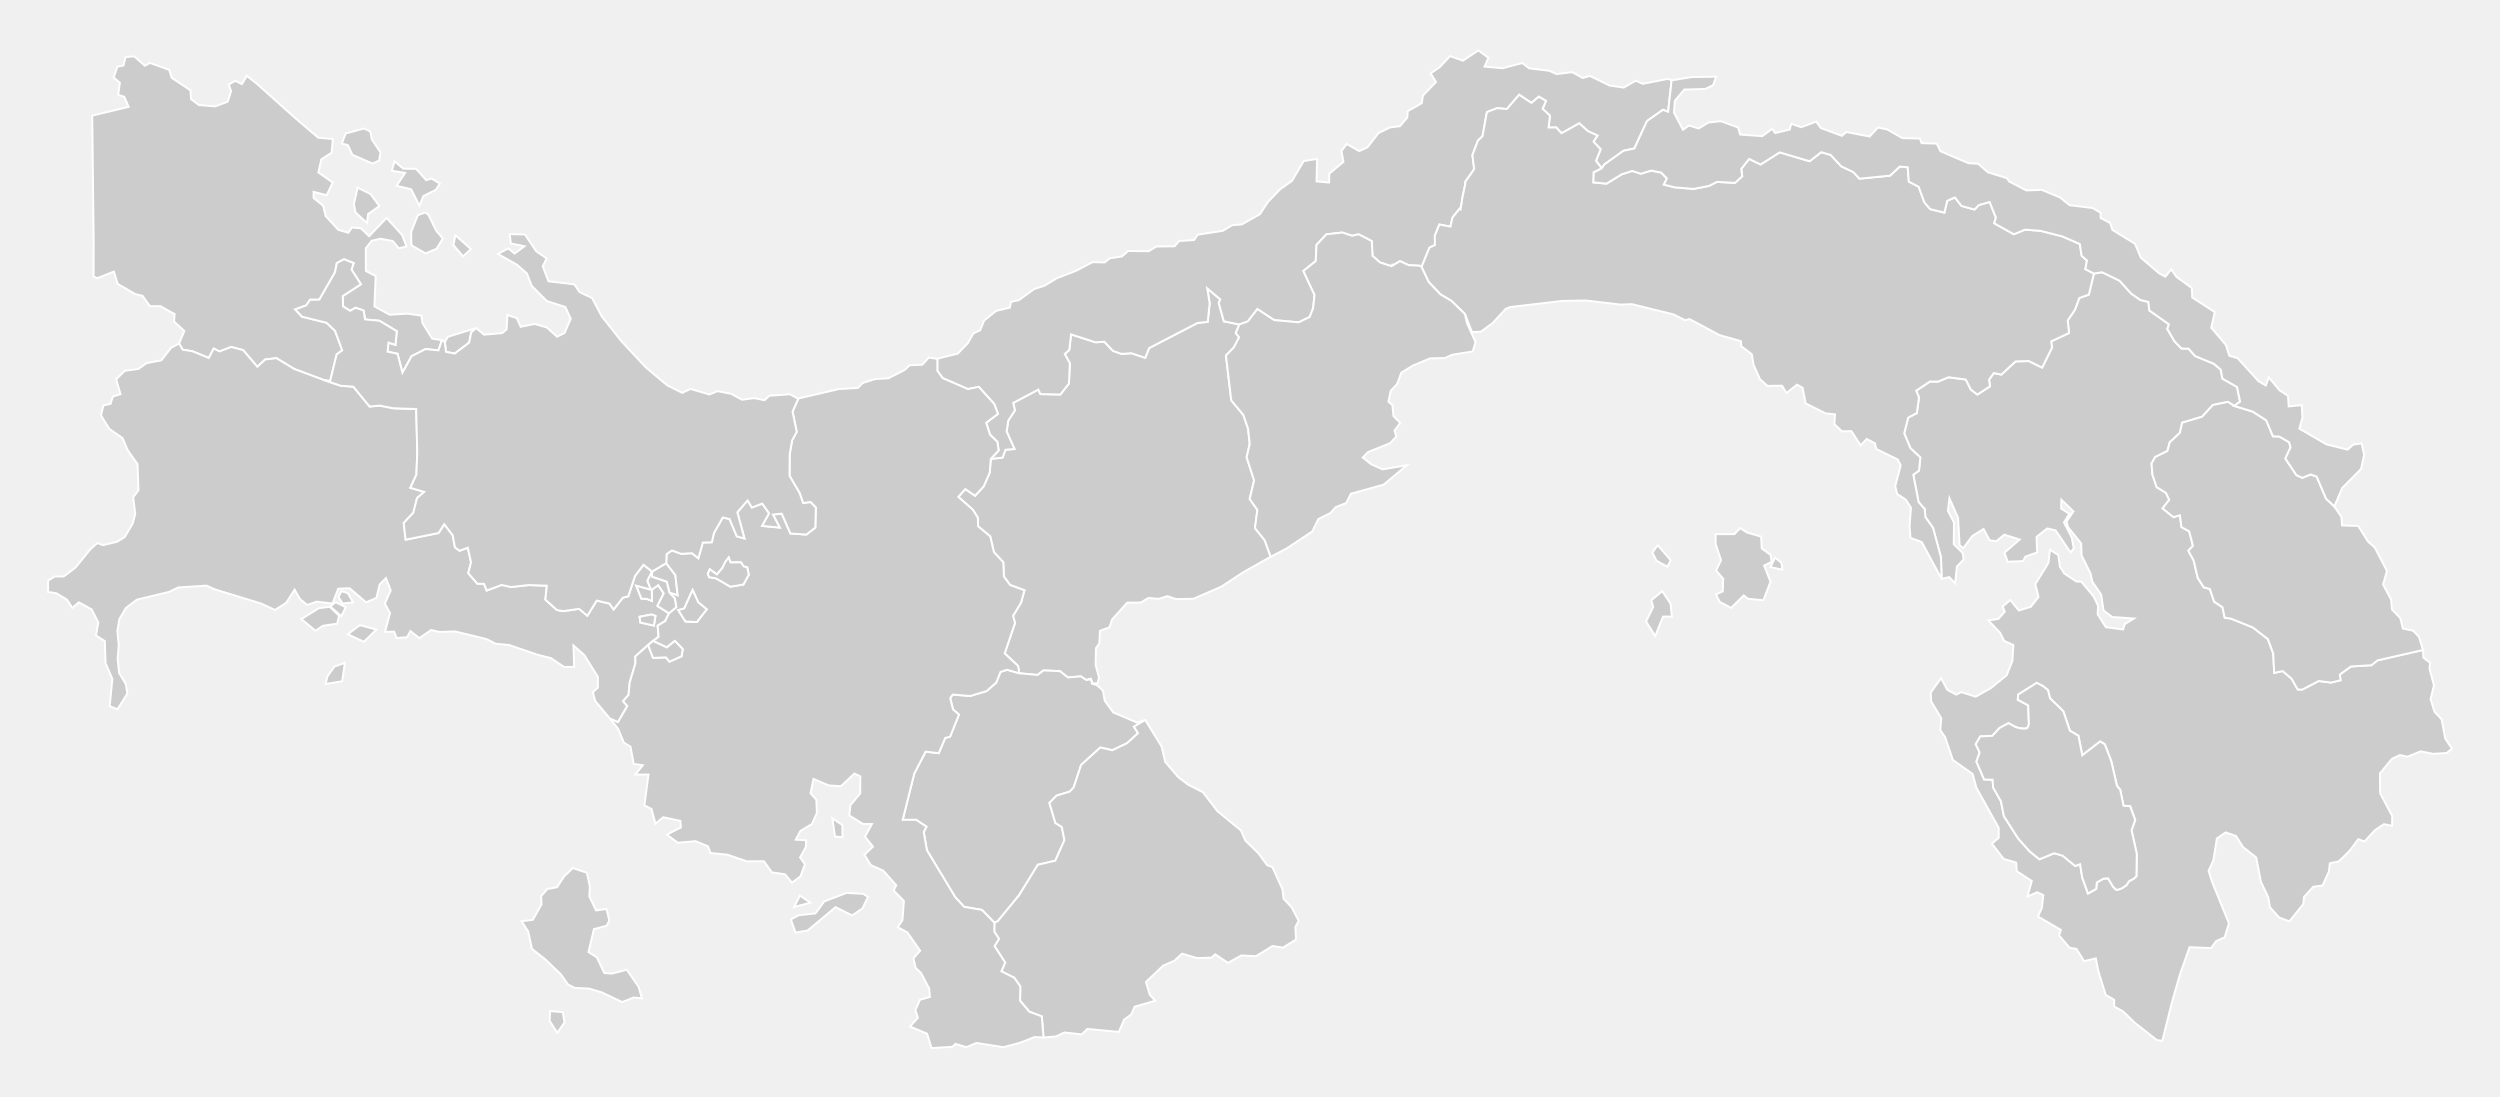
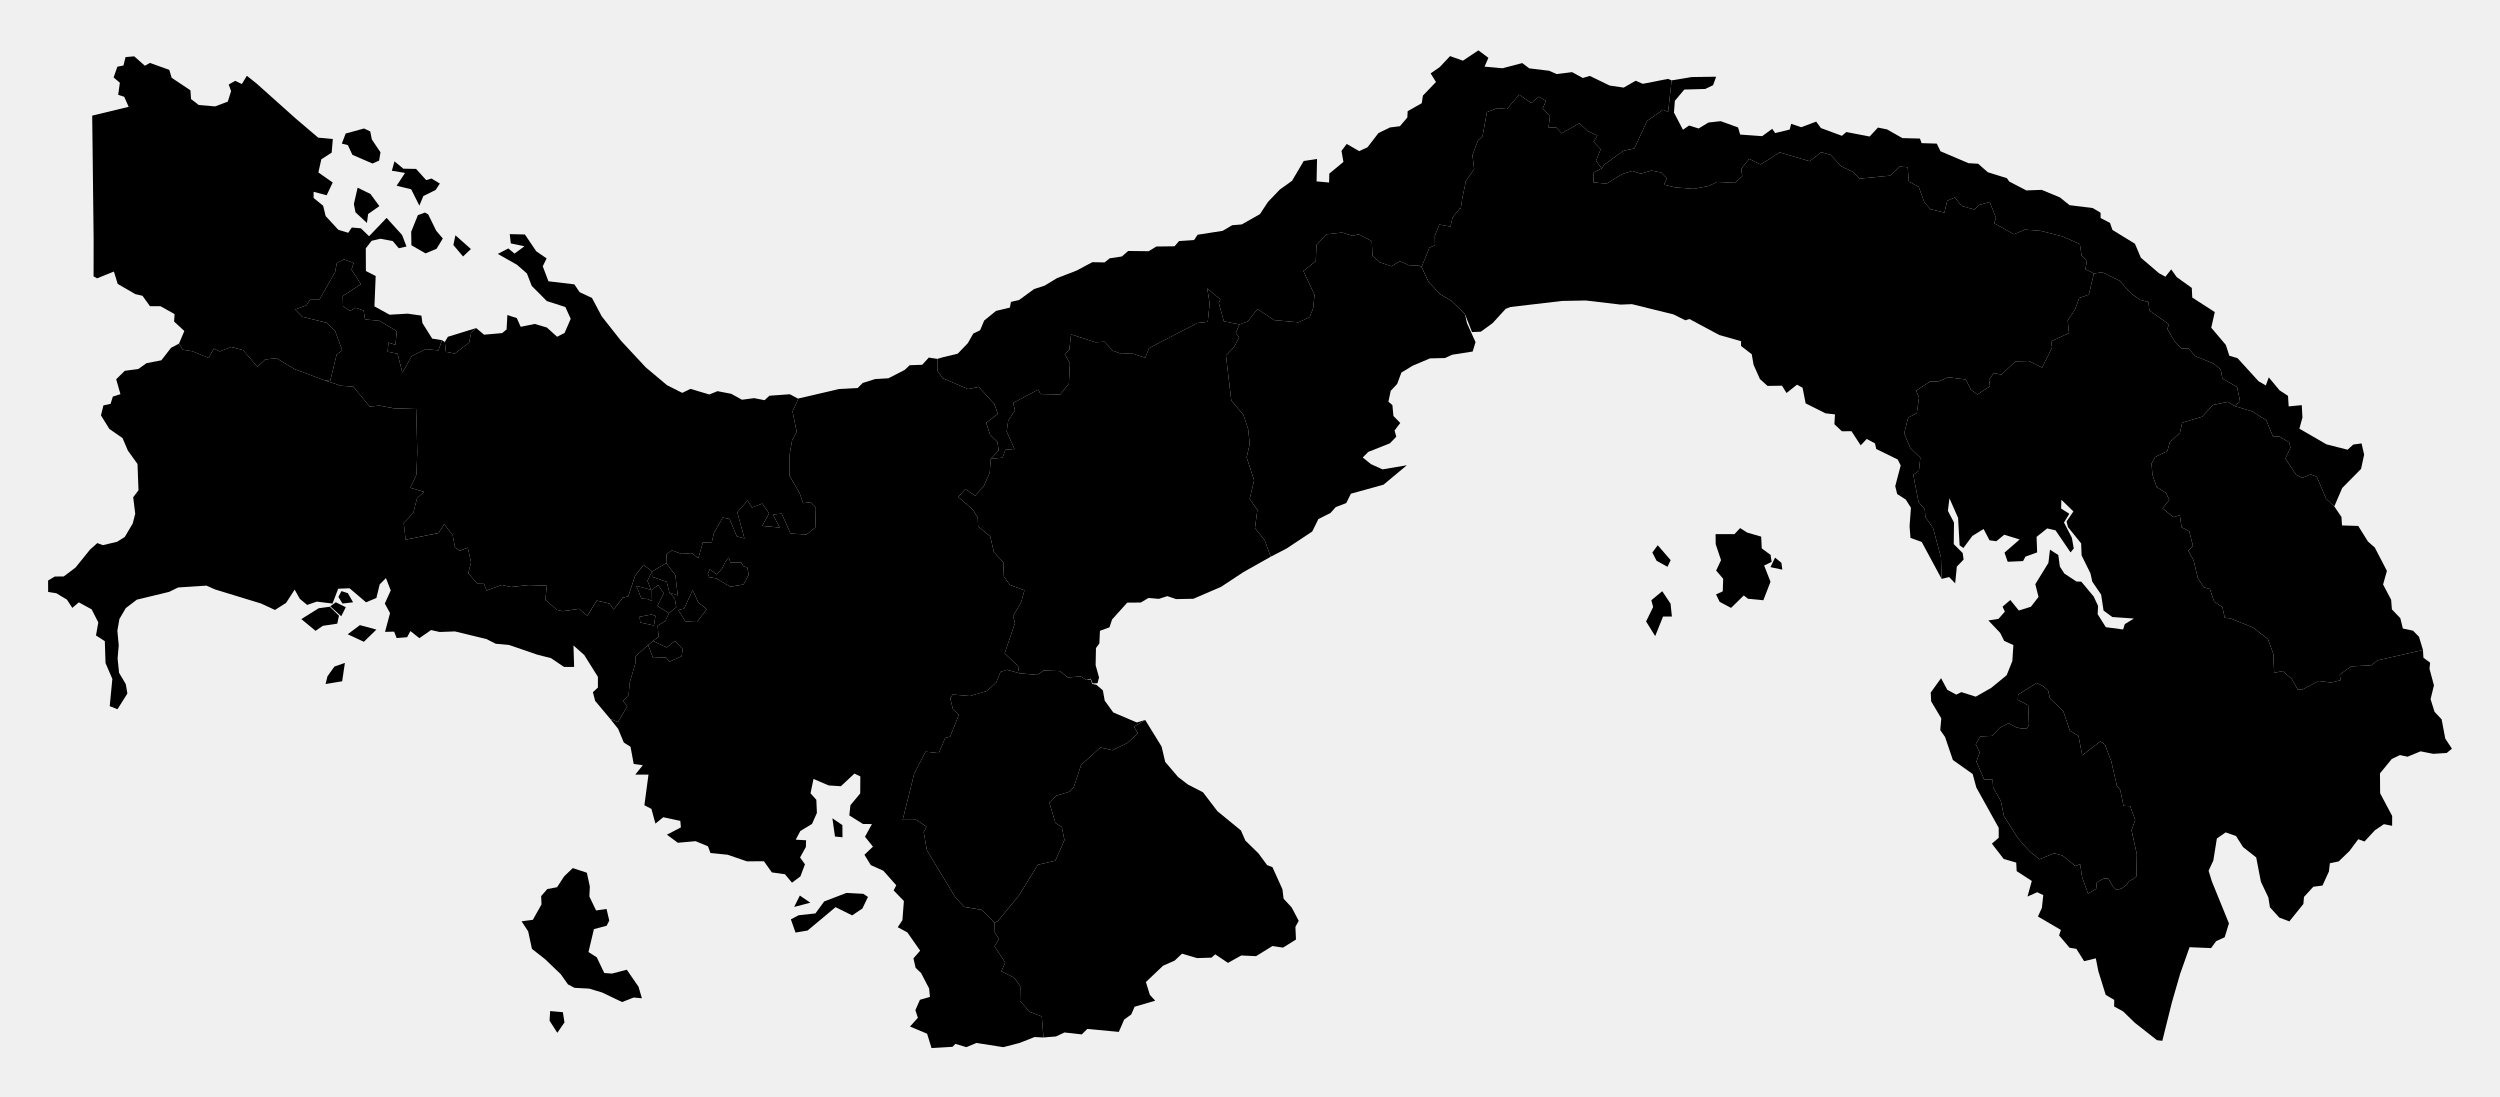
- <svg xmlns="http://www.w3.org/2000/svg" xmlns:ns1="http://amcharts.com/ammap" version="1.1" viewBox="-12.24 525.172 636.477 279.068">
-   <defs>
-     <style type="text/css">
- 			.land
- 			{
- 				fill: #CCCCCC;
- 				fill-opacity: 1;
- 				stroke:white;
- 				stroke-opacity: 1;
- 				stroke-width:0.5;
- 			}
- 		</style>
-     <ns1:ammap projection="mercator" leftLongitude="-83.047" topLatitude="9.631" rightLongitude="-77.174" bottomLatitude="7.204" />
-   </defs>
+ <svg xmlns="http://www.w3.org/2000/svg" version="1.1" viewBox="-12.24 525.172 636.477 279.068">
  <g>
    <path id="PA-1" title="Bocas del Toro" class="land" d="M100.29,611.781l-0.903,2.599l-3.3,-0.331l-3.538,1.814l-2.339,4.207l-1.238,-4.828l-2.538,-0.533l0.231,-2.325l1.776,0.592l0.339,-3.485l-4.407,-2.646l-3.678,-0.349l-0.358,-2.261l-2.045,-0.709l-1.392,0.79l-1.807,-1.135l-0.069,-2.631l4.617,-3.017l-2.389,-3.712l0.539,-1.661l-2.454,-0.977l-1.826,0.972l-0.461,2.359l-3.998,6.961l-2.359,0.014l-0.963,1.435l-2.82,1.029l1.758,1.85l6.228,1.534l2.167,2.054l1.827,4.97l-1.417,1.053l-1.662,6.779l-1.657,-0.283l-7.478,-2.791l-4.528,-2.754l-2.87,0.33l-2.002,1.856l-3.619,-4.235l-3.044,-0.808l-2.96,1.146l-1.475,-0.748l-1.274,2.408l-4.152,-1.712l-2.485,-0.397l-0.926,-1.571l1.35,-3.188l-2.604,-2.411l0.118,-1.897l-3.587,-2.012l-2.681,-0.006l-1.902,-2.645l-1.847,-0.432l-4.466,-2.592l-0.964,-3.146l-4.289,1.724l-0.885,-0.492l0.014,-9.508l-0.363,-31.419l9.281,-2.242l-1.133,-2.563l-1.533,-0.48l0.426,-3.089l-1.59,-1.346l0.954,-2.73l1.552,-0.314l0.534,-2.141l2.207,-0.191l2.704,2.396l1.291,-0.718l4.93,1.769l0.604,2.013l4.784,3.191l0.152,2.229l1.972,1.513l4.16,0.353l3.219,-1.218l0.846,-2.665l-0.604,-1.68l1.654,-0.948l1.692,0.82l1.264,-2.099l2.495,1.977l9.814,8.784l5.854,4.985l3.729,0.351l-0.29,3.47l-2.638,1.688l-0.749,3.354l3.647,2.558l-1.534,3.242l-3.33,-0.874l0.006,1.576l2.423,1.973l0.64,2.629l3.219,3.493l2.542,0.762l0.897,-1.341l2.316,0.204l2.084,2.01l4.458,-4.662l3.938,4.342l1.129,2.942l-1.969,0.437l-1.534,-1.835l-3.127,-0.583l-2.257,0.525l-1.478,1.923l0.03,5.768l2.489,1.281l-0.319,7.717l3.851,2.127l4.632,-0.263l3.474,0.495l0.26,1.892l2.49,3.962L100.29,611.781zM80.43,557.884l1.592,0.757l0.406,2.042l2.2,3.266l-0.347,2.099l-1.681,0.758l-5.123,-2.215l-1.159,-2.479l-1.533,-0.379l0.984,-2.566L80.43,557.884zM88.188,566.25l2.257,1.865l3.244,0.06l2.576,2.856l1.361,-0.408l2.113,1.281l-1.072,1.633l-3.126,1.546l-1.014,2.446l-2.083,-4.166l-3.706,-0.904l2.142,-3.264l-3.358,-0.554L88.188,566.25zM78.809,572.954l3.271,1.604l2.259,3.089l-2.866,2.011l-0.29,2.273l-2.923,-2.711l-0.406,-2.098L78.809,572.954zM95.976,579.278l0.811,0.496l2.026,4.137l1.679,1.981l-1.592,2.622l-2.808,1.165l-3.591,-2.068l-0.058,-3.438l1.708,-4.225L95.976,579.278zM103.706,585.076l3.938,3.496l-1.998,1.895l-2.461,-2.914L103.706,585.076zM108.994,608.697l-1.268,1.11l-0.53,2.605l-3.677,2.779l-2.229,-0.441l-0.287,-2.502l0.792,-1.339L108.994,608.697z" />
    <path id="PA-2" title="Coclé" class="land" d="M240.01,641.991L242.981,641.693L243.738,639.669L246.031,639.479L244.035,635.039L244.44,632.272L246.149,629.643L245.708,627.736L252.119,624.345L252.651,625.496L257.699,625.608L259.892,622.832L260.135,617.68L258.827,615.276L259.983,614.281L260.445,610.296L266.647,612.315L268.916,612.165L271.109,614.495L273.317,615.266L275.805,615.089L279.319,616.27L280.313,613.782L292.608,607.401L295.235,607.1L295.728,602.417L295.108,598.593L298.442,601.38L298.049,602.307L299.342,606.966L303.291,607.778L302.377,609.944L303.225,611.045L301.917,613.574L299.873,615.695L301.24,627.124L304.311,630.803L305.515,634.344L305.927,638.177L305.144,641.616L307.045,647.46L305.916,652.208L307.873,654.98L307.264,659.624L309.753,662.731L311.26,666.913L304.3,670.839L298.655,674.56L291.592,677.611L287.191,677.698L284.962,676.942L282.791,677.64L280.156,677.407L278.188,678.57L274.742,678.6L270.892,682.871L270.226,684.877L267.794,685.777L267.648,688.974L266.781,690.165L266.694,694.523L267.563,697.632L267.186,699.113L265.941,699.172L265.449,697.951L264.307,698.3L262.91,697.368L259.65,697.657L257.585,696.031L253.418,695.869L251.917,697.013L247.252,696.572L246.956,694.732L243.539,691.512L246.167,683.791L245.668,681.972L247.702,678.592L248.572,675.462L244.89,674.092L243.333,671.935L243.192,668.337L240.793,665.727L239.862,661.735L236.779,659.173L236.689,656.952L235.4,654.908L231.728,651.681L233.513,649.676L235.997,651.379L238.192,649.013L239.738,645.489z" />
    <path id="PA-3" title="Colón" class="land" d="M413.34,545.637l-0.9,8.011l-1.303,-0.527l-4.055,2.853l-3.232,7.004l-2.766,0.581l-4.915,3.519l-0.629,0.97l-1.453,-1.956l1.183,-2.898l-1.814,-1.96l0.999,-1.555l-2.439,-1.122l-2.188,-1.99l-4.51,2.538l-1.349,-1.474h-1.961l0.364,-3.011l-1.876,-1.732l0.851,-2.023l-1.824,-1.077l-1.877,1.592l-3.122,-2.081l-3.119,3.634l-2.508,-0.215l-2.579,0.999l-1.124,6.161l-1.159,1.082l-1.409,3.705l0.444,3.513l-0.694,1.078l-1.563,2.187v0.582l-0.812,3.848l-0.087,0.757l-0.289,1.778l-0.173,-0.204l-1.883,2.331l-0.55,2.331l-2.808,-0.524l-1.162,2.864l0.037,2.358l-1.409,0.677l-1.896,4.646l-0.168,0.176l-0.469,-0.232l-2.75,-0.146l-2.229,-1.02l-2.126,1.297l-2.973,-0.983l-1.883,-1.683l-0.177,-3.729l-3.342,-1.74l-1.621,0.378l-2.57,-0.831l-4.039,0.462l-2.509,2.71l-0.184,4.095l-3.152,2.524l2.847,6.096l-0.374,3.422l-0.872,2.199l-2.815,1.357l-6.235,-0.566l-4.261,-2.809l-2.446,3.152l-2.142,0.767l-3.949,-0.813l-1.293,-4.659l0.393,-0.927l-3.333,-2.787l0.62,3.824l-0.493,4.683l-2.626,0.302l-12.296,6.381l-0.993,2.487l-3.514,-1.181l-2.488,0.177l-2.208,-0.771l-2.193,-2.33l-2.269,0.15l-6.202,-2.02l-0.462,3.985l-1.156,0.995l1.308,2.403l-0.243,5.152l-2.193,2.776l-5.048,-0.112l-0.532,-1.151l-6.411,3.392l0.442,1.906l-1.709,2.63l-0.405,2.767l1.997,4.439l-2.293,0.19l-0.757,2.024l-2.971,0.298l2.006,-2.163l-0.343,-2.183l-1.848,-1.771l-0.999,-3.081l3,-2.248l-0.948,-2.52l-3.932,-4.369l-2.764,0.574l-6.433,-2.789l-1.355,-1.875l0.002,-3.028l0.377,-0.111l1.039,-0.307l3.766,-0.902l2.577,-2.679l1.39,-2.445l1.736,-0.844l1.042,-2.476l3.01,-2.446l3.532,-0.845l0.261,-1.455l2.056,-0.466l3.85,-2.797l2.665,-0.873l3.184,-1.922l4.922,-1.894l4.053,-2.155l3.126,0.058l1.303,-1.049l3.098,-0.465l1.593,-1.399l5.21,0.059l1.969,-1.194l4.631,-0.059l1.159,-1.34l3.821,-0.262l0.897,-1.341l6.37,-0.99l2.431,-1.428l2.432,-0.204l4.63,-2.622l2.028,-3.089l3.039,-3.177l3.099,-2.215l2.981,-5.043l3.387,-0.524l-0.116,5.713l3.186,0.291l0.058,-2.272l3.59,-2.974l-0.492,-2.799l1.331,-1.778l3.185,1.831l2.113,-0.985l2.78,-3.615l2.923,-1.428l2.549,-0.321l1.881,-2.216l0.087,-1.604l3.59,-2.042l0.289,-1.924l3.329,-3.472l-1.36,-2.187l2.317,-1.604l2.633,-2.801l3.271,1.167l3.938,-2.625l2.548,1.896l-0.984,2.247l4.574,0.409l5.037,-1.314l1.766,1.342l5.064,0.613l1.942,0.846l3.908,-0.496l2.72,1.487l1.795,-0.524l5.039,2.45l3.589,0.524l3.039,-1.75l1.824,0.788l6.398,-1.255L413.34,545.637zM342.312,592.534h0.058l-0.347,0.088L342.312,592.534z" />
    <path id="PA-4" title="Chiriquí" class="land" d="M153.764,670.682l-1.17,2.362l0.912,2.29l-3.753,-1.017l0.401,0.939l0.892,2.322l1.425,0.071l1.274,0.505l-0.044,-2.844l1.631,-1.174l1.408,2.094l-1.606,3.207l2.944,1.86l-0.939,1.979l-1.95,1.189l0.245,2.845l-1.408,1.042l-1.26,1.039l-3.262,2.909l0.035,1.733l-1.457,4.877l-0.287,3.186l-1.417,1.593l1.088,1.232l-2.378,4.125l-2.01,-0.905l-3.793,-4.526l-0.578,-2.209l1.274,-1.191v-2.729l-3.474,-5.549l-2.75,-2.441l0.173,5.463h-2.577l-3.329,-2.237l-3.445,-0.871l-7.208,-2.47l-3.416,-0.319l-2.345,-1.192l-8.019,-1.946l-3.908,0.146l-2.171,-0.495l-2.982,2.063l-2.286,-1.802l-0.838,1.569l-2.666,0.204l-0.636,-1.628l-2.317,0.059l1.273,-4.767l-1.33,-2.44l1.506,-3.343l-1.216,-3.139l-1.593,1.598l-0.839,3.459l-2.635,1.105l-4.197,-3.575l-2.895,0.117l-1.447,3.777l-3.996,-0.494l-2.462,0.843l-1.851,-1.541l-1.332,-2.354l-2.171,3.371l-2.837,1.802l-3.503,-1.627l-11.782,-3.604l-2.142,-0.959l-7.208,0.465l-2.345,1.134l-8.193,1.976l-2.809,2.151l-1.621,2.761l-0.521,2.993l0.347,3.721l-0.289,3.34l0.376,3.661l1.708,2.876l0.407,2.382l-2.521,4.009l-1.976,-0.784l0.672,-6.934l-1.739,-4.029l-0.18,-5.591l-2.249,-1.446l0.588,-3.32l-1.692,-3.327l-3.269,-1.788l-1.654,1.422l-1.362,-2.108l-2.712,-1.627l-2.08,-0.333L0,672.975l1.707,-1.024l2.276,-0.019l3.009,-2.27l3.685,-4.564l1.858,-1.664l1.424,0.532l3.613,-0.862l1.962,-1.235l2.019,-3.423l0.634,-2.485l-0.517,-4.198l1.348,-1.771l-0.25,-6.688l-2.458,-3.432l-1.35,-3.166l-3.355,-2.324l-2.142,-3.459l0.635,-2.544l1.811,-0.388l0.582,-1.852l1.935,-0.617l-1.085,-3.794l2.179,-2.145l3.471,-0.479l2.08,-1.475l3.771,-0.728l2.47,-3.184l2.033,-1.084l0.926,1.571l2.485,0.397l4.152,1.712l1.274,-2.408l1.475,0.748l2.96,-1.146l3.044,0.808l3.619,4.235l2.002,-1.856l2.87,-0.33l4.528,2.754l7.478,2.791l4.353,1.463l3.217,0.251l4.139,5.051l2.556,-0.239l3.55,0.685l5.744,0.182l0.283,10.932l-0.225,5.811l-1.545,3.317l3.513,1.051l-1.799,1.568l-0.951,3.741l-2.447,2.598l0.484,4.251l8.391,-1.698l1.436,-2.259l2.147,2.807l0.592,3.105l1.174,0.867l2.089,-0.793l0.828,3.743l-0.711,2.759l2.322,2.673l1.704,0.043l0.676,1.698l3.817,-1.421l2.386,0.525l4.447,-0.498l4.661,0.163l-0.381,3.541l2.927,2.635l1.537,0.314l4.119,-0.601l2.106,1.763l2.388,-3.867l3.234,0.765l1.063,1.5l2.34,-2.982l1.39,-0.376l1.729,-5.183l2.164,-2.841L153.764,670.682zM153.617,681.617l-3.017,0.578l0.172,1.45l3.466,0.788l0.394,-2.458L153.617,681.617zM153.764,670.682l3.609,-2.133l2.334,3.047l0.598,5.172l-2.113,-0.705l-0.697,-2.771l-3.724,-1.276L153.764,670.682zM74.698,675.663l1.621,0.523l1.332,2.326l-2.692,0.319l-1.043,-1.686L74.698,675.663zM73.25,678.512l2.548,1.249l-1.158,2.297l-2.808,-2.528L73.25,678.512zM71.716,679.646l2.345,2.267l-0.434,2.035l-3.677,0.552l-1.853,1.278l-3.619,-2.993l4.429,-2.761L71.716,679.646zM79.387,684.324l4.198,1.133l-3.184,3.108l-4.112,-1.916L79.387,684.324zM75.566,693.941l-0.695,4.678l-4.226,0.697l0.492,-1.976l1.766,-2.469L75.566,693.941z" />
    <path id="PA-5" title="Darién" class="land" d="M520.841,594.819l2.078,-0.345l4.433,2.141l2.991,3.291l2.332,1.632l2.057,0.501l0.236,2.174l4.992,3.532l-0.419,1.177l1.817,3.113l1.781,1.864l1.813,0.031l1.659,1.884l4.807,1.977l1.729,1.503l0.417,2.259l3.73,2.147l0.772,3.72l-1.489,1.101l-1.629,-1.046l-3.813,0.812l-2.754,2.982l-5.064,1.516l-0.575,2.576l-2.595,2.431l-0.58,2.191l-3.119,1.544l-0.927,1.651l0.222,2.83l1.084,3.179l2.363,1.469l0.837,1.776l-1.693,2.176l2.782,2.225l1.614,-0.495l0.416,3.036l1.972,1.079l0.946,3.683l-1.176,1.244l1.355,2.485l1.04,4.417l1.515,2.406l1.561,0.434l1.105,3.233l2.113,1.406l0.572,2.669l1.537,0.217l5.626,2.262l3.828,2.964l1.369,3.689l0.234,4.92l2.141,-0.478l2.294,1.958l1.565,2.738l1.108,0.041l4.253,-2.196l3.111,0.403l2.418,-0.588l-0.18,-1.465l2.851,-2.053l5.192,-0.31l1.559,-1.243l11.567,-2.645l0.122,1.976l1.705,1.271l-0.165,1.537l1.135,4.224l-0.857,3.529l1.012,3.215l1.802,1.918l0.924,4.895l1.697,2.569l-1.321,1.095l-3.427,0.22l-3.23,-0.64l-3.313,1.368l-1.944,-0.411l-2.087,0.993l-2.999,3.669l0.047,5.062l3.062,5.782l-0.013,2.498l-2.088,-0.416l-2.312,1.565l-2.634,2.846l-1.587,-0.581l-2.218,2.979l-2.758,2.671l-2.256,0.471l-0.233,2.081l-1.644,3.596l-2.338,0.303l-2.368,2.589l-0.159,1.795l-3.576,4.439l-2.568,-0.985l-2.372,-2.61l-0.4,-2.515l-1.892,-3.974l-1.202,-6.206l-3.354,-2.64l-1.779,-2.807l-2.653,-0.923l-2.229,1.559l-0.903,5.62l-1.204,2.582l0.836,2.719l4.347,10.688l-1.089,3.534l-2.158,0.976l-1.307,1.779l-5.471,-0.23l-2.394,6.756l-2.108,7.305l-2.434,9.773l-1.354,-0.155l-5.676,-4.463l-2.953,-2.87l-2.286,-1.247l0.028,-1.682l-2.171,-1.276l-1.882,-6.061l-0.637,-3.247l-2.982,0.725l-1.968,-3.133l-1.737,-0.29l-2.663,-3.132l0.464,-1.393l-5.849,-3.423l1.011,-2.205l0.35,-3.249l-1.563,-0.726l-2.461,1.103l1.101,-3.976l-3.85,-2.495l-0.116,-2.177l-3.185,-0.928l-3.012,-3.889l1.737,-1.509v-2.525l-5.703,-10.275l-0.926,-3.426l-5.038,-3.572l-1.997,-5.865l-1.216,-1.742l0.261,-2.991l-2.577,-4.328l-0.115,-2.236l2.635,-3.66l1.592,2.963l2.287,1.22l1.273,-0.64l3.677,1.162l3.938,-2.235l3.937,-3.226l1.447,-3.631l0.261,-4.039l-2.344,-1.075l-1.016,-2.033l-3.01,-3.168l2.576,-0.407l1.621,-1.831l-0.578,-1.278l1.969,-1.686l2.17,2.674l3.069,-0.959l1.939,-2.499l-0.811,-3.256l3.329,-5.407l0.405,-3.372l2.113,1.366l0.405,2.937l1.13,1.773l3.097,2.034l1.217,0.029l3.155,3.778l1.129,2.413l-0.116,2.093l2.085,3.312l4.399,0.582l0.435,-1.365l2.316,-1.425l-5.5,-0.378l-2.229,-1.656l-0.608,-4.04l-2.257,-3.313l-0.464,-2.093l-2.259,-4.593l-0.116,-3.053l-3.357,-4.158l-0.348,-1.425l1.738,-2.559l-3.069,-2.967l-0.059,2.239l2.085,1.337l-1.36,2.211l1.997,3.867l0.492,2.732l-0.812,1.019l-3.821,-5.612l-2.142,-0.494l-2.692,2.152l0.145,3.954l-2.981,1.075l-0.608,1.134l-3.908,0.174l-0.81,-2.325l3.85,-3.343l-3.908,-1.223l-2.026,1.658l-1.732,-0.236l-1.51,-2.875l-2.866,1.773l-2.287,3.082l-0.951,-0.703l-0.389,-6.977l-2.2,-5.003l-0.396,3.208l1.553,2.99l-0.063,5.488l2.278,2.271l0.227,1.661l-1.714,1.771l-0.429,4.275l-1.535,-1.6l-1.917,0.466l-0.161,-5.479l-2.026,-7.498l-1.942,-2.756l-0.165,-2.013l-1.577,-1.823l-1.343,-6.933l1.447,-1.056l0.346,-3.341l-2.512,-2.365l-1.597,-3.792l1.014,-3.996l2.199,-1.151l0.563,-3.953l-0.716,-1.758l3.521,-2.354l1.99,0.052l2.709,-1.117l4.398,0.57l1.31,2.586l1.648,1.246l3.214,-2.09l-0.245,-1.691l1.196,-1.692l1.924,0.397l3.629,-3.363l3.373,-0.092l3.392,1.674l2.525,-5.116l-0.224,-1.573l4.538,-2.107l-0.323,-3.213l1.833,-2.713l1.105,-2.996l2.442,-0.872L520.841,594.819zM500.938,710.288l-1.84,-0.997l-2.263,1.213l-1.842,2.01l-3.063,0.156l-1.173,1.965l1.006,2.107l-0.823,2.345l1.954,4.525l2.171,0.071l0.125,1.971l1.979,3.49l0.777,3.827l3.641,5.696l2.896,3.238l2.501,2.038l3.737,-1.542l2.151,0.597l3.219,2.652l1.249,-0.462l0.519,3.326l1.482,4.136l2.074,-1.16l0.183,-1.664l1.683,-0.949l1.186,-0.084l1.228,2.092l0.751,0.754l0.433,0.06l1.07,-0.359l1.188,-0.811l0.663,-1.019l1.095,-0.563l0.783,-0.692l0.094,-5.647l-1.341,-6.064l0.93,-2.61l-1.289,-3.504l-1.688,-0.12l-0.822,-4.017l-0.859,-1.076l-1.43,-6.237l-1.641,-4.301l-1.17,-0.748l-4.579,3.539l-0.977,-4.973l-2.181,-1.298l-1.652,-4.912l-0.597,-0.621l-2.794,-2.691l-0.526,-2.096l-1.251,-1.017l-1.624,-0.832l-4.715,2.984l-0.094,1.312l2.652,1.421l0.183,4.871l-0.356,0.817l-0.232,0.168l-0.486,0.081l-1.092,-0.076L500.938,710.288z" />
    <path id="PA-6" title="Herrera" class="land" d="M247.252,696.572L251.917,697.013L253.418,695.869L257.585,696.031L259.65,697.657L262.91,697.368L264.307,698.3L265.479,698.125L265.825,699.288L266.896,699.52L268.547,700.943L269.01,703.558L271.181,706.549L277.174,709.104L279.316,708.466L276.443,710.18L277.491,711.835L274.715,714.375L270.958,716.177L267.907,715.476L263.008,719.905L261.107,725.642L260.105,726.705L256.73,727.746L254.932,729.577L256.46,734.695L258.084,735.713L258.758,739.052L256.436,744.296L251.983,745.332L247.224,753.072L241.77,759.718L240.922,760.074L237.742,756.828L233.21,756.044L230.956,753.592L223.74,741.639L222.919,736.994L223.635,735.641L221,733.893L217.569,733.899L220.518,722.104L223.41,716.541L226.756,716.916L228.4,713.045L229.648,712.71L231.893,707.111L230.38,705.793L229.669,702.895L230.308,701.992L234.73,702.372L238.94,701.104L241.392,698.943L242.474,696.237L244.148,695.688z" />
    <path id="PA-7" title="Los Santos" class="land" d="M279.316,708.466L283.485,715.232L284.412,719.151L287.683,722.985L290.23,724.93L294.024,726.875L297.7,731.693L303.692,736.599L304.821,739.183L308.151,742.433L310.351,745.422L311.711,745.943L314.258,751.573L314.549,753.981L316.604,756.186L318.398,759.609L317.559,761.146L317.704,764.366L314.403,766.426L311.711,766.02L307.543,768.601L303.778,768.427L300.392,770.313L297.148,768.137L296.194,768.978L292.517,769.093L288.695,767.963L286.814,769.731L283.861,771.037L279.49,775.184L280.503,778.461L281.864,779.939L276.624,781.476L275.755,783.448L273.96,784.752L272.601,787.883L264.581,787.13L263.163,788.521L258.762,788.028L256.619,789.043L253.418,789.304L252.985,783.938L249.825,782.752L247.456,779.959L247.512,776.294L245.977,774.104L242.704,772.452L243.662,770.232L240.959,766.044L242.081,764.193L240.88,762.318L240.922,760.074L241.77,759.718L247.224,753.072L251.983,745.332L256.436,744.296L258.758,739.052L258.084,735.713L256.46,734.695L254.932,729.577L256.73,727.746L260.105,726.705L261.107,725.642L263.008,719.905L267.907,715.476L270.958,716.177L274.715,714.375L277.491,711.835L276.443,710.18z" />
    <path id="PA-8" title="Panamá" class="land" d="M349.78,592.883l1.896,-4.646l1.409,-0.677l-0.037,-2.358l1.162,-2.864l2.808,0.524l0.55,-2.331l1.883,-2.331l0.173,0.204l0.289,-1.778l0.087,-0.757l0.812,-3.848v-0.582l1.563,-2.187l0.694,-1.078l-0.444,-3.513l1.409,-3.705l1.159,-1.082l1.124,-6.161l2.579,-0.999l2.508,0.215l3.119,-3.634l3.122,2.081l1.877,-1.592l1.824,1.077l-0.851,2.023l1.876,1.732l-0.364,3.011h1.961l1.349,1.474l4.51,-2.538l2.188,1.99l2.439,1.122l-0.999,1.555l1.814,1.96l-1.183,2.898l1.453,1.956l-2.023,1.019l-0.075,2.548l3.328,0.312l3.877,-2.389l2.669,-0.847l2.184,0.713l2.649,-0.801l2.519,0.496l1.486,1.508l-0.777,1.573l2.753,0.686l4.808,0.4l3.907,-0.76l2.06,-1.023l4.568,0.25l1.842,-1.676l-0.246,-1.882l2.004,-2.546l2.914,1.415l4.872,-3.078l7.626,2.259l2.939,-2.313l2.405,0.7l2.712,2.919l3.056,1.442l1.545,1.687l7.798,-0.766l2.486,-2.317l2.017,0.179l0.288,3.65l2.515,1.329l1.433,3.937l1.514,1.745l3.595,0.887l0.719,-3.016l1.958,-0.847l1.693,2.17l3.296,0.91l1.074,-1.134l2.78,-0.8l1.598,3.992l-0.427,1.443l4.999,2.791l2.825,-1.178l3.898,0.295l5.572,1.408l4.495,1.973l0.46,2.976l1.361,1.216l-0.406,2.183l2.159,1.135l-1.28,5.355l-2.442,0.872l-1.105,2.996l-1.833,2.713l0.323,3.213l-4.538,2.107l0.224,1.573l-2.525,5.116l-3.392,-1.674l-3.373,0.092l-3.629,3.363l-1.924,-0.397l-1.196,1.692l0.245,1.691l-3.214,2.09l-1.648,-1.246l-1.31,-2.586l-4.398,-0.57l-2.709,1.117l-1.99,-0.052l-3.521,2.354l0.716,1.758l-0.563,3.953l-2.199,1.151l-1.014,3.996l1.597,3.792l2.512,2.365l-0.346,3.341l-1.447,1.056l1.343,6.933l1.577,1.823l0.165,2.013l1.942,2.756l2.026,7.498l0.161,5.479l-5.06,-9.391l-2.866,-1.046l-0.231,-2.938l0.347,-4.74l-1.302,-2.064l-2.2,-1.425l-0.493,-2.007l1.391,-5.265l-0.753,-1.513l-5.472,-2.677l-0.318,-1.426l-2.113,-1.135l-1.534,1.63l-2.346,-3.608l-2.432,0.029l-1.911,-1.804l0.145,-2.503l-2.402,-0.261l-5.065,-2.532l-0.781,-3.987l-1.419,-0.786l-2.664,2.125l-1.157,-1.862l-3.677,0.058l-1.94,-1.746l-1.621,-3.639l-0.463,-2.678l-2.722,-2.097v-1.223l-5.529,-1.571l-7.613,-4.077l-1.071,0.321l-2.952,-1.485l-10.626,-2.621l-2.867,0.116l-8.887,-1.048l-6.021,0.116l-13.172,1.544l-1.187,0.466l-3.329,3.64l-3.012,2.184l-2.229,0.088l-1.794,-4.585l-3.452,-3.358l-2.827,-1.683l-2.976,-3.145l-1.846,-3.897L349.78,592.883zM342.369,592.534h-0.058l-0.289,0.088L342.369,592.534zM430.783,659.617l1.766,1.133l3.59,1.045l0.145,2.996l2.258,1.658l0.26,1.773l-1.91,0.93l1.621,4.128l-1.823,4.709l-3.909,-0.378l-1.07,-0.843l-3.243,3.167l-2.894,-1.54l-0.927,-1.889l1.708,-0.785l0.115,-3.197l-1.795,-2.093l1.245,-2.647l-1.36,-4.068l-0.029,-2.559l4.807,-0.002L430.783,659.617zM409.795,663.978l3.299,3.807l-0.811,1.688l-2.778,-1.541l-1.071,-2.094L409.795,663.978zM441.523,670.199l-3.012,-0.64l1.158,-2.413l1.622,1.308L441.523,670.199zM410.951,675.693l2.114,3.167l0.348,3.284h-2.259l-1.997,4.97l-2.316,-3.72l1.794,-3.691l-0.462,-1.714L410.951,675.693z" />
    <path id="PA-9" title="Veraguas" class="land" d="M226.396,616.539l-0.002,3.028l1.355,1.875l6.433,2.789l2.764,-0.574l3.932,4.369l0.948,2.52l-3,2.248l0.999,3.081l1.848,1.771l0.343,2.183l-2.006,2.163l-0.271,3.498l-1.546,3.523l-2.195,2.366l-2.484,-1.703l-1.785,2.005l3.672,3.228l1.289,2.044l0.09,2.221l3.083,2.563l0.932,3.991l2.398,2.61l0.142,3.598l1.557,2.157l3.682,1.37l-0.87,3.13l-2.034,3.38l0.499,1.819l-2.629,7.721l3.417,3.221l0.296,1.84l-3.104,-0.885l-1.674,0.55l-1.082,2.706l-2.452,2.161l-4.21,1.268l-4.422,-0.38l-0.639,0.902l0.711,2.898l1.513,1.318l-2.244,5.599l-1.249,0.335l-1.644,3.871l-3.346,-0.375l-2.892,5.563l-2.948,11.796l3.431,-0.007l2.635,1.748l-0.716,1.354l0.821,4.645l7.216,11.953l2.255,2.452l4.532,0.784l3.18,3.246l-0.042,2.244l1.201,1.875l-1.122,1.851l2.703,4.188l-0.958,2.22l3.273,1.651l1.535,2.19l-0.056,3.665l2.369,2.793l3.161,1.186l0.433,5.366l-2.271,-0.115l-3.821,1.507l-4.139,1.073l-6.833,-1.073l-2.576,1.073l-2.78,-0.841l-0.752,0.754L224.92,792l-1.129,-3.653l-4.344,-1.826l1.998,-2.232l-0.637,-1.942l1.158,-2.638l2.547,-0.726l-0.202,-2.146l-2.056,-3.944l-1.39,-1.334l-0.55,-2.406l1.708,-1.943l-3.271,-4.67l-2.434,-1.307l1.189,-1.798l0.375,-4.873l-2.606,-2.699l0.667,-1.305l-3.3,-3.715l-3.186,-1.421l-1.621,-2.642l2.172,-2.061l-2.027,-2.524l1.766,-3.222l-2.287,-0.028l-3.476,-2.178l0.291,-2.612l2.49,-2.99l0.029,-4.325l-1.506,-0.726l-3.444,3.222l-3.127,-0.203l-3.851,-1.654l-0.752,3.658l1.476,1.654l0.145,3.339l-1.245,2.815l-2.981,1.799l-1.159,2.206l2.635,0.145l-0.058,1.712l-1.478,2.671l1.246,1.741l-1.158,3.075l-2.143,1.597l-1.794,-2.147l-3.33,-0.465l-2.026,-2.843l-4.342,0.028l-4.893,-1.684l-4.371,-0.435l-0.637,-1.712l-3.156,-1.307l-4.517,0.406l-2.779,-2.061l3.56,-1.857l-0.145,-1.653l-4.342,-0.93l-1.997,1.625l-1.014,-3.744l-1.794,-0.929l1.042,-7.81h-3.359l1.911,-2.381l-2.315,-0.319l-0.811,-4.385l-1.708,-1.073l-1.447,-3.485l-2.056,-2.589l2.01,0.905l2.378,-4.125l-1.088,-1.232l1.417,-1.593l0.287,-3.186l1.457,-4.877l-0.035,-1.733l3.262,-2.909l1.256,3.274l3.279,-0.139l0.903,1.097l3.094,-1.377l0.269,-1.847l-1.998,-2.048l-2.063,1.657l-3.479,-1.657l1.408,-1.042l-0.245,-2.845l1.95,-1.189l0.939,-1.979l1.862,-1.561l-0.392,-2.226l-1.355,-1.45l2.113,0.705l-0.598,-5.172l-2.334,-3.047l0.097,-2.32l1.355,-0.918l2.401,0.87l2.683,-0.177l1.632,1.286l1.158,-3.982l2.279,-0.08l0.543,-2.353l2.242,-3.947l1.72,0.373l1.866,4.418l1.941,0.544l-1.817,-6.667l2.622,-3.011l1.102,1.8l2.625,-1.007l1.753,2.497l-1.776,3.185l4.478,0.437l-1.745,-3.319l2.253,-0.24l2.214,5.063l4.053,0.267l2.281,-1.776l0.132,-5.104l-1.335,-1.363l-1.895,0.255l-0.919,-2.604l-2.552,-4.366l0.045,-5.52l0.611,-3.496l1.176,-2.166l-1.063,-5.172l1.457,-3.267l0.016,-0.059l10.377,-2.416l4.749,-0.261l1.273,-1.281l3.156,-0.989l3.387,-0.204l4.14,-2.125l1.273,-1.193l3.186,-0.116l1.679,-1.834L226.396,616.539zM167.684,680.293l-2.169,-1.771l-1.419,-3.145l-2.146,4.722l-1.513,0.397l1.839,2.9l2.905,0.135L167.684,680.293zM172.44,668.195l-0.805,1.646l-1.361,1.577l-1.817,-1.306l-0.487,1.141l0.322,0.851l1.774,0.308l3.627,2.118l0.691,-0.096l2.651,-0.457l1.347,-2.482l-0.388,-1.856l-0.929,-0.273l-0.648,-1.021l-2.689,0.032l-0.446,-1.257L172.44,668.195zM199.675,733.493l2.547,1.742l0.029,3.105l-1.911,-0.203L199.675,733.493zM130.513,773.182l-3.995,-3.827l-3.329,-2.61l-0.956,-4.438l-1.678,-2.582l2.865,-0.377l2.2,-3.916l-0.086,-2.118l1.563,-1.799l2.49,-0.465l1.794,-2.756l2.201,-2.118l3.589,1.189l0.753,3.511l-0.116,2.524l1.708,3.569l2.664,-0.378l0.694,2.959l-0.666,1.306l-3.241,0.869l-1.391,5.831l2.113,1.334l1.911,4.002l1.969,0.146l3.763,-0.986l2.982,4.321l0.869,2.957l-2.084,-0.203l-2.953,1.16l-5.095,-2.436l-3.301,-0.986l-3.733,-0.202l-1.652,-0.87L130.513,773.182zM203.265,752.501l4.284,0.231l1.187,0.784l-1.418,2.959l-2.606,1.741l-4.227,-2.089l-7.121,5.947l-3.068,0.521l-1.188,-3.365l1.969,-1.044l4.284,-0.464l2.23,-3.047L203.265,752.501zM191.396,753.169l2.664,1.827l-4.111,1.073L191.396,753.169zM127.821,782.578l3.243,0.29l0.405,2.609l-1.824,2.638l-1.968,-3.073L127.821,782.578z" />
    <path id="PA-10" title="Panamá Oeste" class="land" d="M349.623,593.049L351.469,596.946L354.444,600.091L357.271,601.773L360.724,605.132L361.245,607.475L363.416,612.278L362.691,614.665L357.481,615.48L355.629,616.325L351.835,616.411L347.464,618.246L344.541,620.021L343.47,622.902L341.819,624.679L341.239,627.444L342.254,628.316L342.514,631.08L344.251,632.855L342.804,634.775L343.238,636.348L341.616,638.034L336.116,640.216L334.697,641.643L336.782,643.329L339.734,644.668L345.931,643.62L339.996,648.563L331.687,650.862L330.5,653.247L327.837,654.266L326.476,655.777L323.407,657.318L321.844,660.488L315.302,664.82L311.26,666.913L309.753,662.731L307.264,659.624L307.873,654.98L305.916,652.208L307.045,647.46L305.144,641.616L305.927,638.177L305.515,634.344L304.311,630.803L301.24,627.124L299.873,615.695L301.917,613.574L303.225,611.045L302.377,609.944L303.291,607.778L305.433,607.012L307.879,603.859L312.14,606.668L318.375,607.234L321.19,605.877L322.063,603.678L322.437,600.256L319.59,594.16L322.742,591.636L322.926,587.541L325.435,584.831L329.474,584.369L332.044,585.2L333.665,584.822L337.007,586.563L337.184,590.291L339.066,591.974L342.039,592.957L344.165,591.66L346.394,592.68L349.144,592.826L349.612,593.059z" />
    <path id="PA-EM" title="Emberá" class="land" d="M604.626,690.646l-11.567,2.645l-1.559,1.243l-5.192,0.31l-2.851,2.053l0.18,1.465l-2.418,0.588l-3.111,-0.403l-4.253,2.196l-1.108,-0.041l-1.565,-2.738l-2.294,-1.958l-2.141,0.478l-0.234,-4.92l-1.369,-3.689l-3.828,-2.964l-5.626,-2.262l-1.537,-0.217l-0.572,-2.669l-2.113,-1.406l-1.105,-3.233l-1.561,-0.434l-1.515,-2.406l-1.04,-4.417l-1.355,-2.485l1.176,-1.244l-0.946,-3.683l-1.972,-1.079l-0.416,-3.036l-1.614,0.495l-2.782,-2.225l1.693,-2.176l-0.837,-1.776l-2.363,-1.469l-1.084,-3.179l-0.222,-2.83l0.927,-1.651l3.119,-1.544l0.58,-2.191l2.595,-2.431l0.575,-2.576l5.064,-1.516l2.754,-2.982l3.813,-0.812l1.629,1.046l4.707,1.433l3.441,2.226l1.691,4.06l1.664,0.073l2.468,1.462l0.354,1.304l-1.307,2.836l2.796,4.201l1.521,0.704l2.091,-0.861l1.565,0.557l2.387,5.616l2.091,1.97l1.82,2.678l0.143,2.161l4.127,0.128l2.485,3.979l1.725,1.508l3.096,5.959l-0.977,3.461l2.053,3.887l0.191,2.452l2.141,2.231l0.652,2.641l2.585,0.55l1.515,1.548L604.626,690.646zM509.155,700.878l0.526,2.096l2.794,2.691l0.597,0.621l1.652,4.912l2.181,1.298l0.977,4.973l4.579,-3.539l1.17,0.748l1.641,4.301l1.43,6.237l0.859,1.076l0.822,4.017l1.688,0.12l1.289,3.504l-0.93,2.61l1.341,6.064l-0.094,5.647l-0.783,0.692l-1.095,0.563l-0.663,1.019l-1.188,0.811l-1.07,0.359l-0.433,-0.06l-0.751,-0.754l-1.228,-2.092l-1.186,0.084l-1.683,0.949l-0.183,1.664l-2.074,1.16l-1.482,-4.136l-0.519,-3.326l-1.249,0.462l-3.219,-2.652l-2.151,-0.597l-3.737,1.542l-2.501,-2.038l-2.896,-3.238l-3.641,-5.696l-0.777,-3.827l-1.979,-3.49l-0.125,-1.971l-2.171,-0.071l-1.954,-4.525l0.823,-2.345l-1.006,-2.107l1.173,-1.965l3.063,-0.156l1.842,-2.01l2.263,-1.213l1.84,0.997l1.201,0.319l1.092,0.076l0.486,-0.081l0.232,-0.168l0.356,-0.817l-0.183,-4.871l-2.652,-1.421l0.094,-1.312l4.715,-2.984l1.624,0.832L509.155,700.878z" />
    <path id="PA-KY" title="Guna Yala" class="land" d="M582.048,654.1L579.957,652.13L577.57,646.514L576.005,645.957L573.914,646.818L572.393,646.114L569.597,641.913L570.903,639.077L570.55,637.773L568.082,636.312L566.418,636.238L564.727,632.179L561.285,629.953L556.578,628.521L558.067,627.42L557.295,623.7L553.564,621.553L553.147,619.294L551.418,617.791L546.611,615.814L544.952,613.931L543.14,613.899L541.358,612.035L539.541,608.922L539.96,607.745L534.968,604.213L534.731,602.039L532.675,601.538L530.343,599.906L527.352,596.615L522.919,594.475L520.841,594.819L518.682,593.685L519.088,591.502L517.727,590.286L517.267,587.311L512.771,585.338L507.199,583.93L503.301,583.635L500.476,584.813L495.477,582.021L495.903,580.578L494.306,576.586L491.525,577.386L490.451,578.52L487.155,577.609L485.462,575.439L483.504,576.286L482.785,579.302L479.19,578.415L477.677,576.67L476.244,572.733L473.729,571.404L473.441,567.754L471.425,567.575L468.938,569.893L461.141,570.658L459.596,568.972L456.54,567.529L453.828,564.61L451.423,563.91L448.483,566.223L440.857,563.964L435.985,567.042L433.071,565.627L431.067,568.173L431.313,570.055L429.472,571.73L424.903,571.48L422.844,572.504L418.937,573.264L414.129,572.863L411.376,572.178L412.153,570.604L410.667,569.097L408.148,568.601L405.499,569.401L403.315,568.688L400.646,569.535L396.77,571.924L393.441,571.612L393.517,569.064L395.54,568.046L396.169,567.076L401.084,563.558L403.85,562.977L407.082,555.973L411.137,553.12L412.439,553.647L413.34,545.637L418.421,544.791L424.674,544.703L423.893,546.861L421.867,547.824L416.568,547.97L414.166,550.828L413.934,553.831L416.221,558.205L417.784,557.126L420.216,557.884L422.705,556.368L425.832,556.019L430.261,557.622L430.782,559.429L436.4,559.837L438.946,557.972L439.699,559.05L443.404,558.146L443.781,556.688L446.328,557.563L450.15,556.134L451.336,557.768L456.692,559.75L457.821,558.788L463.757,559.927L465.87,557.65L468.186,558.116L472.095,560.333L476.553,560.449L476.986,561.616L480.837,561.732L481.792,563.686L488.914,566.717L491.375,566.862L493.836,569.021L498.699,570.535L499.279,571.38L503.649,573.653L507.559,573.509L512.189,575.432L514.648,577.405L520.557,578.142L522.549,579.332L522.554,580.678L524.956,581.931L525.564,583.707L531.297,587.232L532.802,590.787L537.435,594.748L539.055,595.621L540.531,593.758L541.922,595.709L545.771,598.476L545.888,600.923L551.62,604.62L550.723,608.609L554.429,612.977L555.325,615.742L557.411,616.354L562.766,622.232L564.618,623.311L565.371,621.244L568.093,624.533L570.264,625.959L570.438,628.637L573.767,628.316L573.94,631.488L573.158,634.311L580.048,638.297L585.433,639.663L586.881,638.354L588.994,638.063L589.646,640.927L588.867,644.546L584.068,649.406z" />
    <path id="PA-NB" title="Ngöbe-Buglé" class="land" d="M190.989,626.687l-1.457,3.267l1.063,5.172l-1.176,2.166l-0.611,3.496l-0.045,5.52l2.552,4.366l0.919,2.604l1.895,-0.255l1.335,1.363l-0.132,5.104l-2.281,1.776L189,660.999l-2.214,-5.063l-2.253,0.24l1.745,3.319l-4.478,-0.437l1.776,-3.185l-1.753,-2.497l-2.625,1.007l-1.102,-1.8l-2.622,3.011l1.817,6.667l-1.941,-0.544l-1.866,-4.418l-1.72,-0.373l-2.242,3.947l-0.543,2.353l-2.279,0.08l-1.158,3.982l-1.632,-1.286l-2.683,0.177l-2.401,-0.87l-1.355,0.918l-0.097,2.32l-3.609,2.133l-2.166,-1.729l-2.164,2.841l-1.729,5.183l-1.39,0.376l-2.34,2.982l-1.063,-1.5l-3.234,-0.765l-2.388,3.867l-2.106,-1.763l-4.119,0.601l-1.537,-0.314l-2.927,-2.635l0.381,-3.541l-4.661,-0.163l-4.447,0.498l-2.386,-0.525l-3.817,1.421l-0.676,-1.698l-1.704,-0.043l-2.322,-2.673l0.711,-2.759l-0.828,-3.743l-2.089,0.793l-1.174,-0.867l-0.592,-3.105l-2.147,-2.807l-1.436,2.259l-8.391,1.698l-0.484,-4.251l2.447,-2.598l0.951,-3.741l1.799,-1.568l-3.513,-1.051l1.545,-3.317l0.225,-5.811l-0.283,-10.932l-5.744,-0.182l-3.55,-0.685l-2.556,0.239l-4.139,-5.051l-3.217,-0.251l-4.353,-1.463l1.657,0.283l1.662,-6.779l1.417,-1.053l-1.827,-4.97l-2.167,-2.054l-6.228,-1.534l-1.758,-1.85l2.82,-1.029l0.963,-1.435l2.359,-0.014l3.998,-6.961l0.461,-2.359l1.826,-0.972l2.454,0.977l-0.539,1.661l2.389,3.712l-4.617,3.017l0.069,2.631l1.807,1.135l1.392,-0.79l2.045,0.709l0.358,2.261l3.678,0.349l4.407,2.646l-0.339,3.485l-1.776,-0.592l-0.231,2.325l2.538,0.533l1.238,4.828l2.339,-4.207l3.538,-1.814l3.3,0.331l0.903,-2.599l0.713,0.468l0.287,2.502l2.229,0.441l3.677,-2.779l0.53,-2.605l1.268,-1.11l2.007,1.689l4.604,-0.408l1.129,-0.932l0.202,-3.669l2.403,0.786l0.984,2.213l3.561,-0.729l3.098,0.902l2.605,2.359l1.912,-0.961l1.563,-3.61l-1.361,-2.999l-4.719,-1.515l-3.85,-3.874l-1.216,-3.146l-2.519,-2.213l-4.893,-2.768l2.664,-1.398l1.592,1.311l2.519,-1.864l-3.474,-0.728l-0.261,-2.36l3.85,0.088l2.895,4.282l2.635,1.806l-0.984,2.01l1.447,3.816l6.601,0.786l1.332,1.98l3.156,1.485l2.49,4.688l4.893,6.201l6.311,6.782l5.414,4.541l3.878,1.95l2.086,-1.02l4.804,1.427l2.083,-0.844l3.475,0.669l2.75,1.514l3.097,-0.407l2.664,0.523l1.216,-1.135l5.211,-0.378L190.989,626.687zM173.728,668.377l2.689,-0.032l0.648,1.021l0.929,0.273l0.388,1.856l-1.347,2.482l-2.651,0.457l-0.691,0.096l-3.627,-2.118l-1.774,-0.308l-0.322,-0.851l0.487,-1.141l1.817,1.306l1.361,-1.577l0.805,-1.646l0.842,-1.075L173.728,668.377zM158.077,681.299l-2.944,-1.86l1.606,-3.207l-1.408,-2.094l-1.631,1.174l0.044,2.844l-1.274,-0.505l-1.425,-0.071l-0.892,-2.322l-0.401,-0.939l3.753,1.017l-0.912,-2.29l1.17,-2.362l0.007,1.333l3.724,1.276l0.697,2.771l1.355,1.45l0.392,2.226L158.077,681.299zM167.684,680.293l-2.504,3.238l-2.905,-0.135l-1.839,-2.9l1.513,-0.397l2.146,-4.722l1.419,3.145L167.684,680.293zM154.632,681.976l-0.394,2.458l-3.466,-0.788l-0.172,-1.45l3.017,-0.578L154.632,681.976zM154.025,688.354l3.479,1.657l2.063,-1.657l1.998,2.048l-0.269,1.847l-3.094,1.377l-0.903,-1.097l-3.279,0.139l-1.256,-3.274L154.025,688.354z" />
  </g>
</svg>
